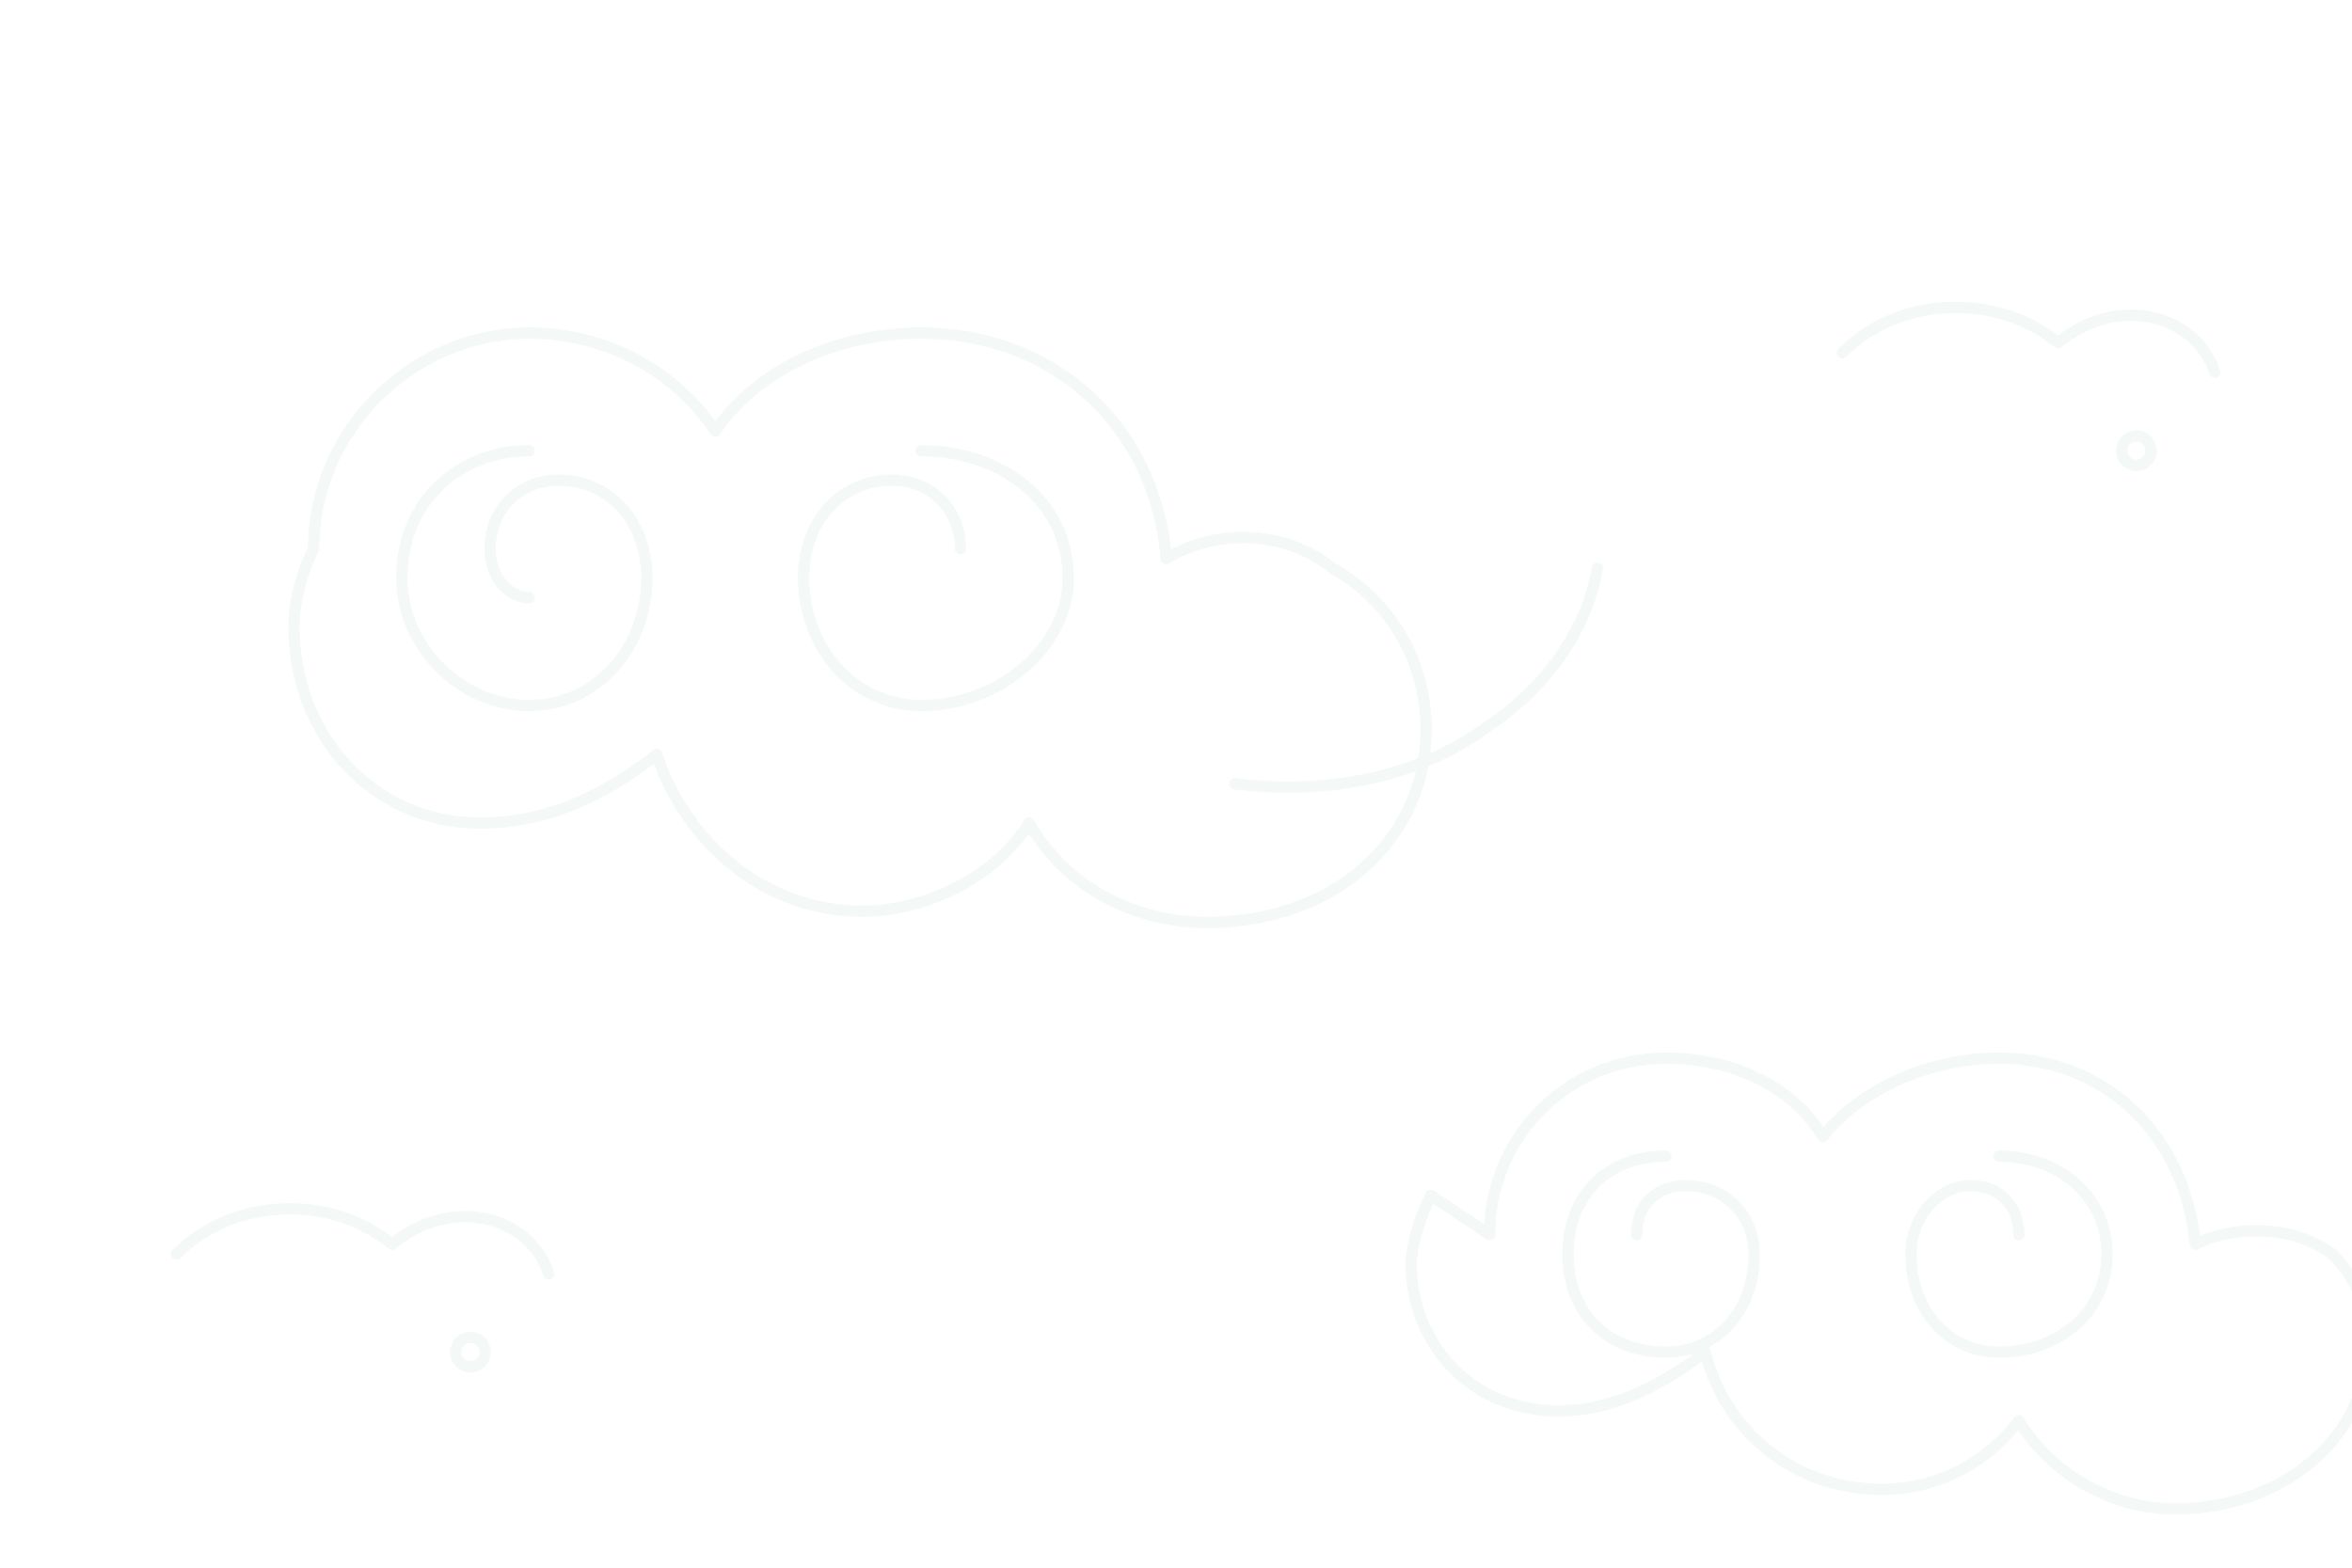
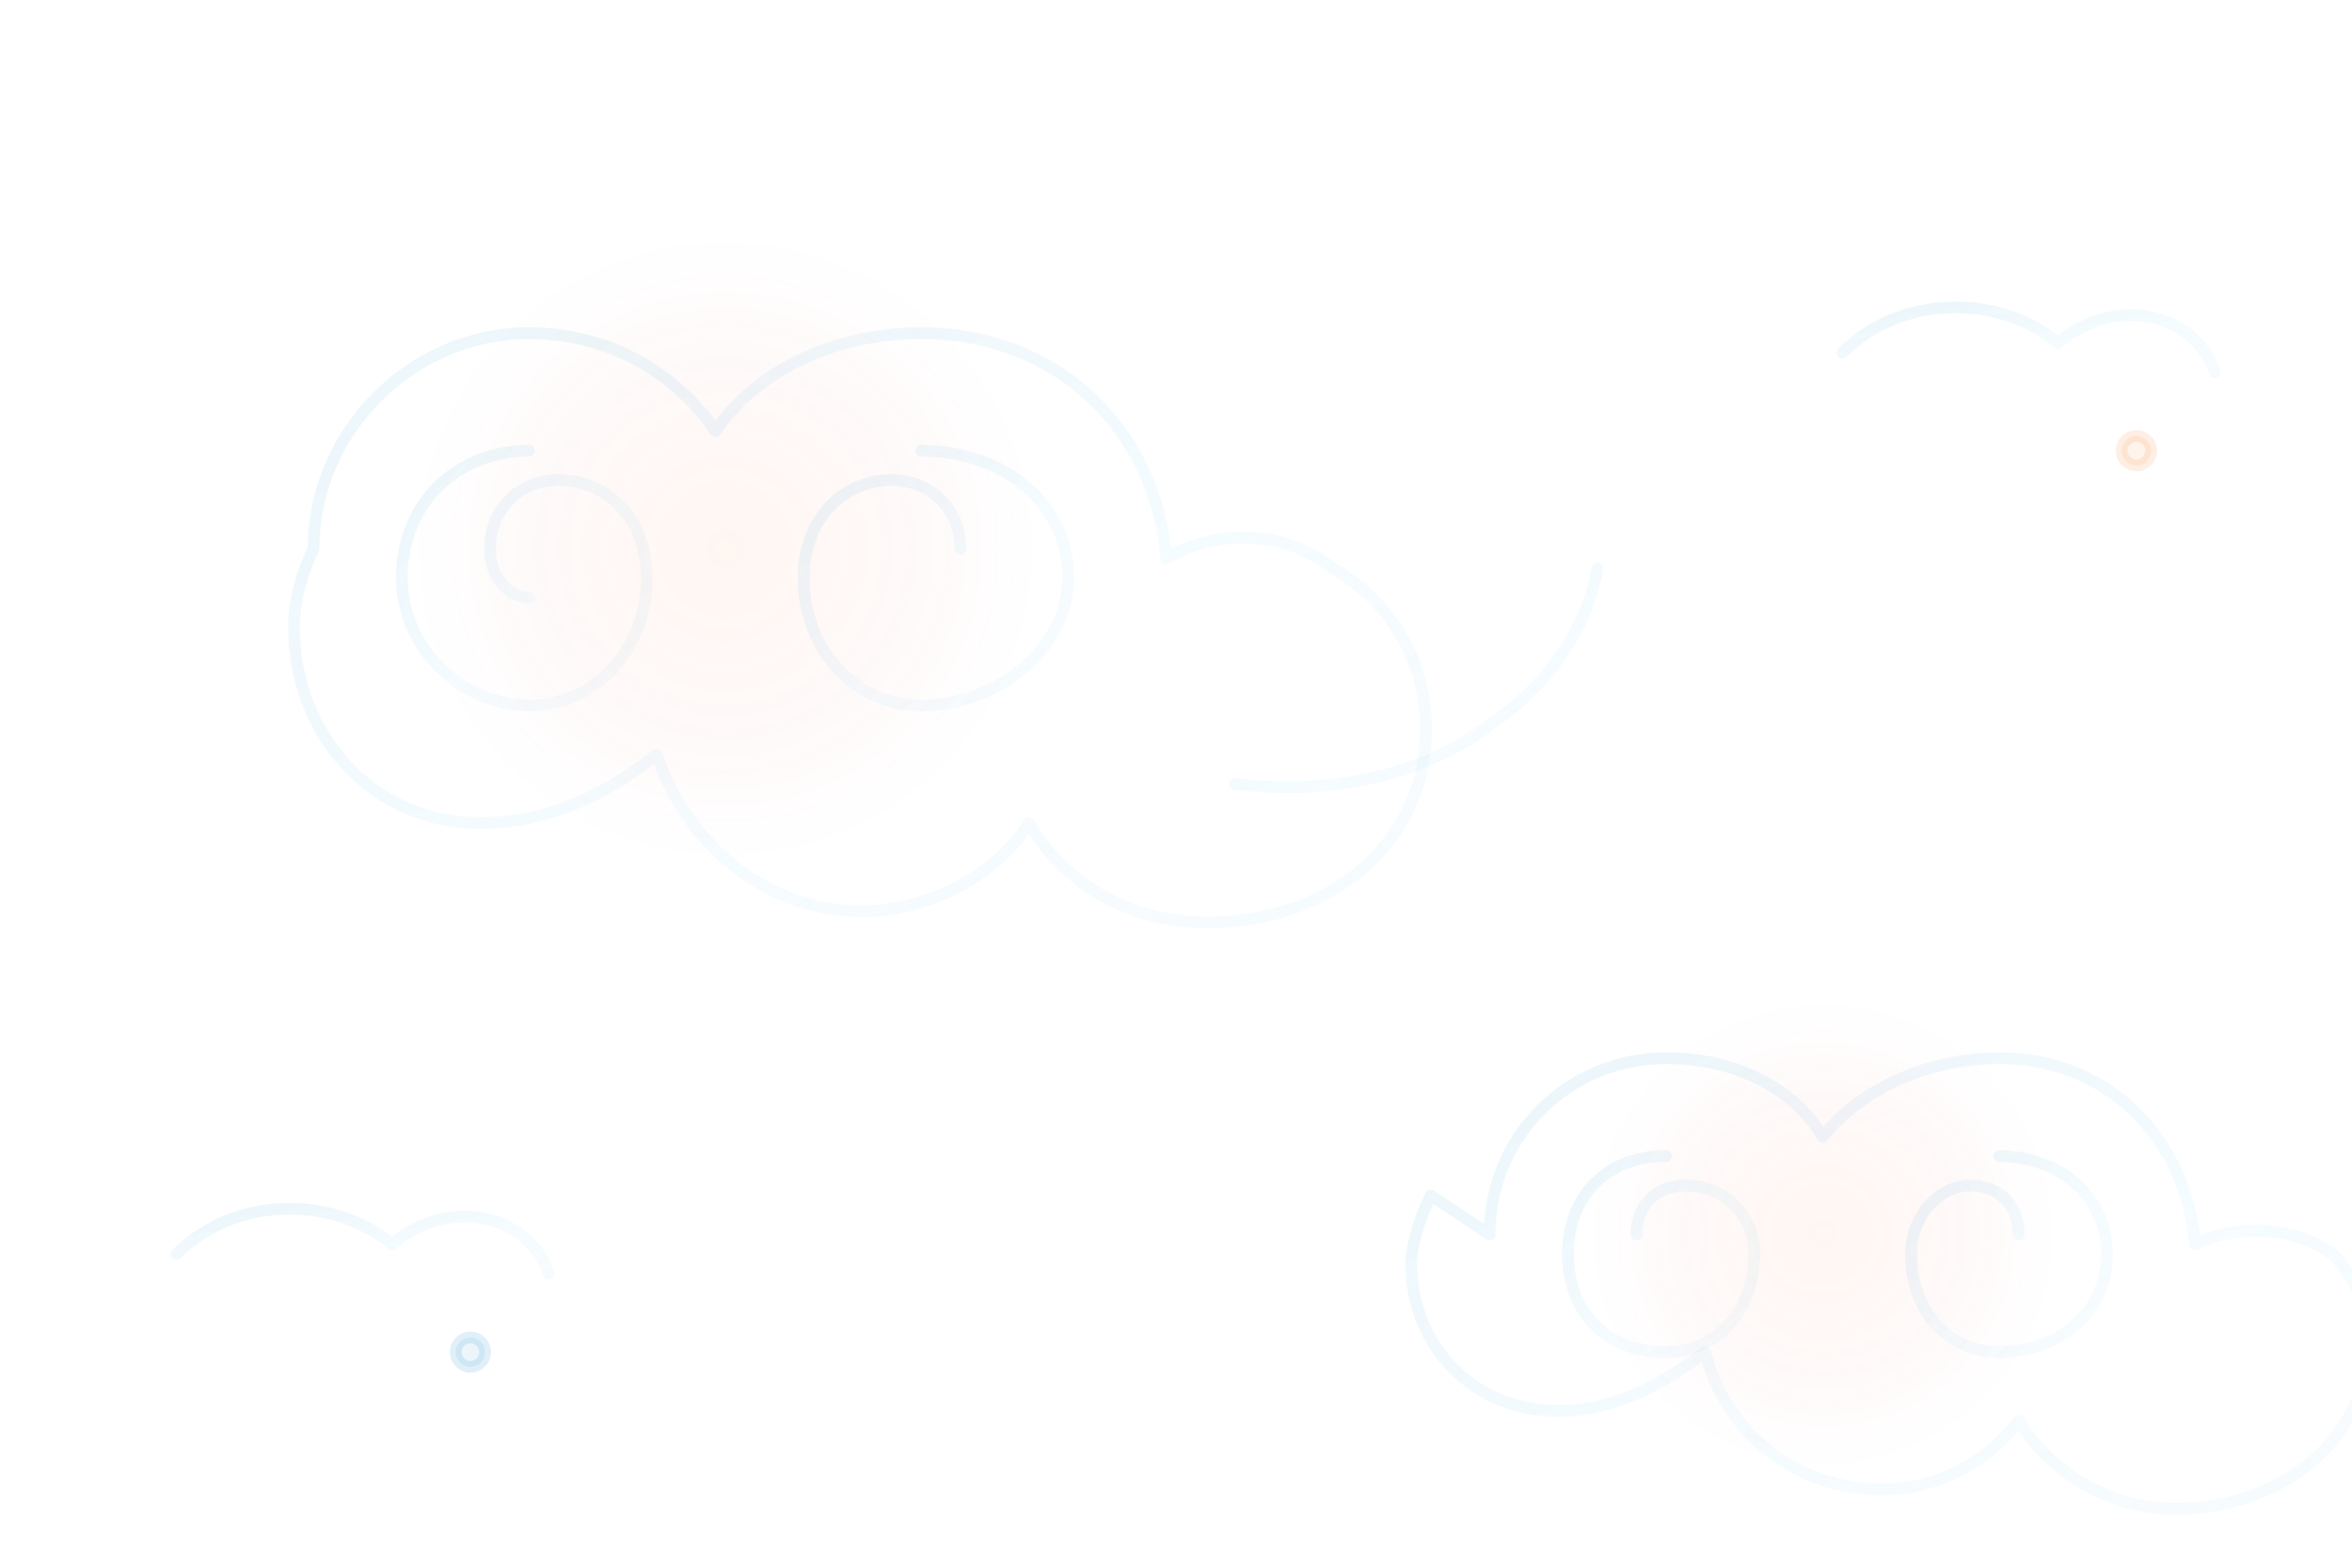
<svg xmlns="http://www.w3.org/2000/svg" width="240" height="160" viewBox="0 0 240 160">
-   <g fill="none" stroke="#176249" stroke-width="1.15" stroke-linecap="round" stroke-linejoin="round" opacity="0.05">
+   <defs>
+     <linearGradient id="frostCloudGrad" x1="0%" y1="0%" x2="100%" y2="100%">
+       <stop offset="0%" stop-color="#0284c7" stop-opacity="0.08" />
+       <stop offset="60%" stop-color="#38bdf8" stop-opacity="0.05" />
+       <stop offset="100%" stop-color="#0284c7" stop-opacity="0.03" />
+     </linearGradient>
+     <radialGradient id="emberCoreGlow" cx="50%" cy="50%" r="50%">
+       <stop offset="0%" stop-color="#f97316" stop-opacity="0.06" />
+       <stop offset="60%" stop-color="#ef4444" stop-opacity="0.03" />
+       <stop offset="100%" stop-color="#ef4444" stop-opacity="0" />
+     </radialGradient>
+   </defs>
+   <circle cx="74" cy="56" r="32" fill="url(#emberCoreGlow)" />
+   <circle cx="186" cy="126" r="24" fill="url(#emberCoreGlow)" />
+   <g fill="none" stroke="url(#frostCloudGrad)" stroke-width="1.2" stroke-linecap="round" stroke-linejoin="round">
    <path d="M 32,56 C 32,44 42,34 54,34 C 62,34 69,38 73,44 C 77,38 85,34 94,34 C 108,34 118,44 119,57 C 124,54 131,54 136,58 C 143,62 147,70 145,79 C 143,87 136,93 126,94 C 117,95 109,91 105,84 C 102,89 95,93 88,93 C 78,93 70,86 67,77 C 62,81 56,84 49,84 C 38,84 30,75 30,64 C 30,61 31,58 32,56 Z" />
    <path d="M 54,46 C 47,46 41,51 41,59 C 41,66 47,72 54,72 C 61,72 66,66 66,59 C 66,53 62,49 57,49 C 53,49 50,52 50,56 C 50,59 52,61 54,61" />
    <path d="M 94,46 C 102,46 109,51 109,59 C 109,66 102,72 94,72 C 87,72 82,66 82,59 C 82,53 86,49 91,49 C 95,49 98,52 98,56" />
    <path d="M 126,80 C 134,81 144,80 152,74 C 158,70 162,64 163,58" />
    <path d="M 152,126 C 152,116 160,108 170,108 C 177,108 183,111 186,116 C 190,111 197,108 204,108 C 215,108 223,116 224,127 C 228,125 234,125 238,128 C 242,132 243,138 240,144 C 237,150 230,154 222,154 C 215,154 209,150 206,145 C 203,149 198,152 192,152 C 183,152 176,146 174,138 C 170,141 165,144 159,144 C 150,144 144,137 144,129 C 144,127 145,124 146,122 Z" />
    <path d="M 170,118 C 164,118 160,122 160,128 C 160,134 164,138 170,138 C 175,138 179,134 179,128 C 179,124 176,121 172,121 C 169,121 167,123 167,126" />
    <path d="M 204,118 C 210,118 215,122 215,128 C 215,134 210,138 204,138 C 199,138 195,134 195,128 C 195,124 198,121 201,121 C 204,121 206,123 206,126" />
    <path d="M 188,36 C 194,30 204,30 210,35 C 216,30 224,32 226,38" />
-     <circle cx="218" cy="46" r="1.5" />
+     <circle cx="218" cy="46" r="1.5" stroke="#f97316" stroke-opacity="0.12" fill="#f97316" fill-opacity="0.08" />
    <path d="M 18,128 C 24,122 34,122 40,127 C 46,122 54,124 56,130" />
-     <circle cx="48" cy="138" r="1.5" />
+     <circle cx="48" cy="138" r="1.5" stroke="#0284c7" stroke-opacity="0.12" fill="#0284c7" fill-opacity="0.08" />
  </g>
</svg>
